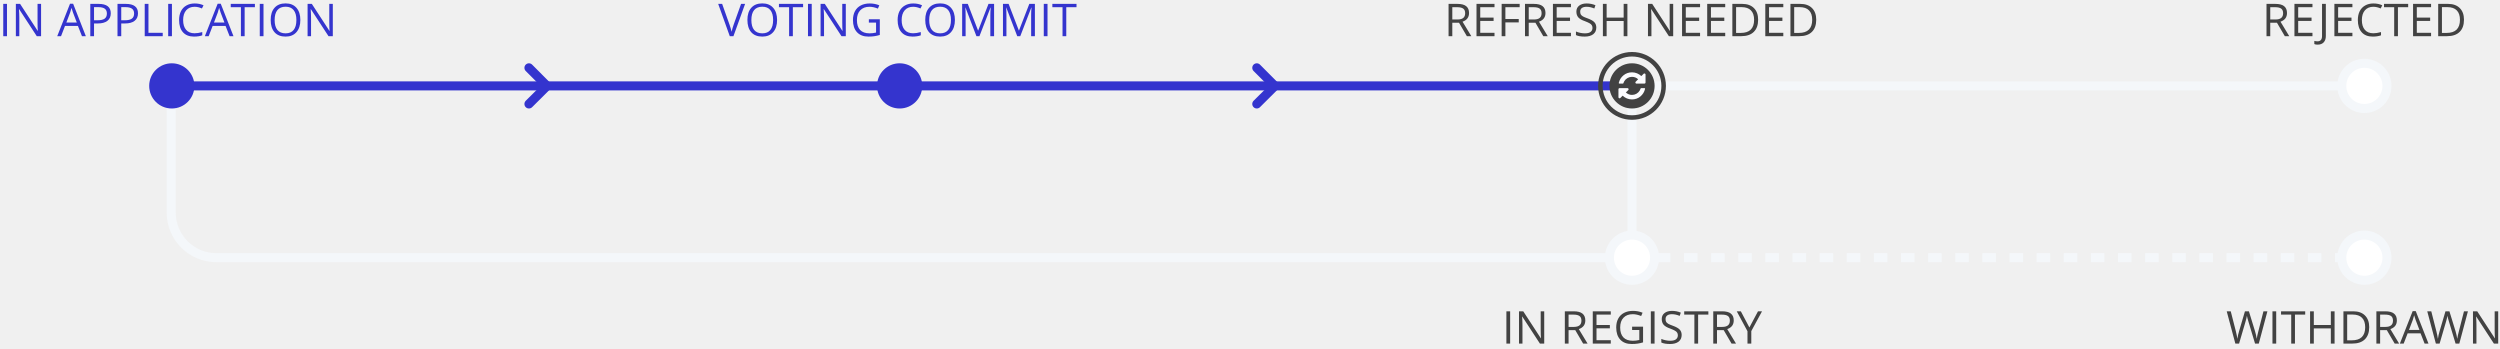
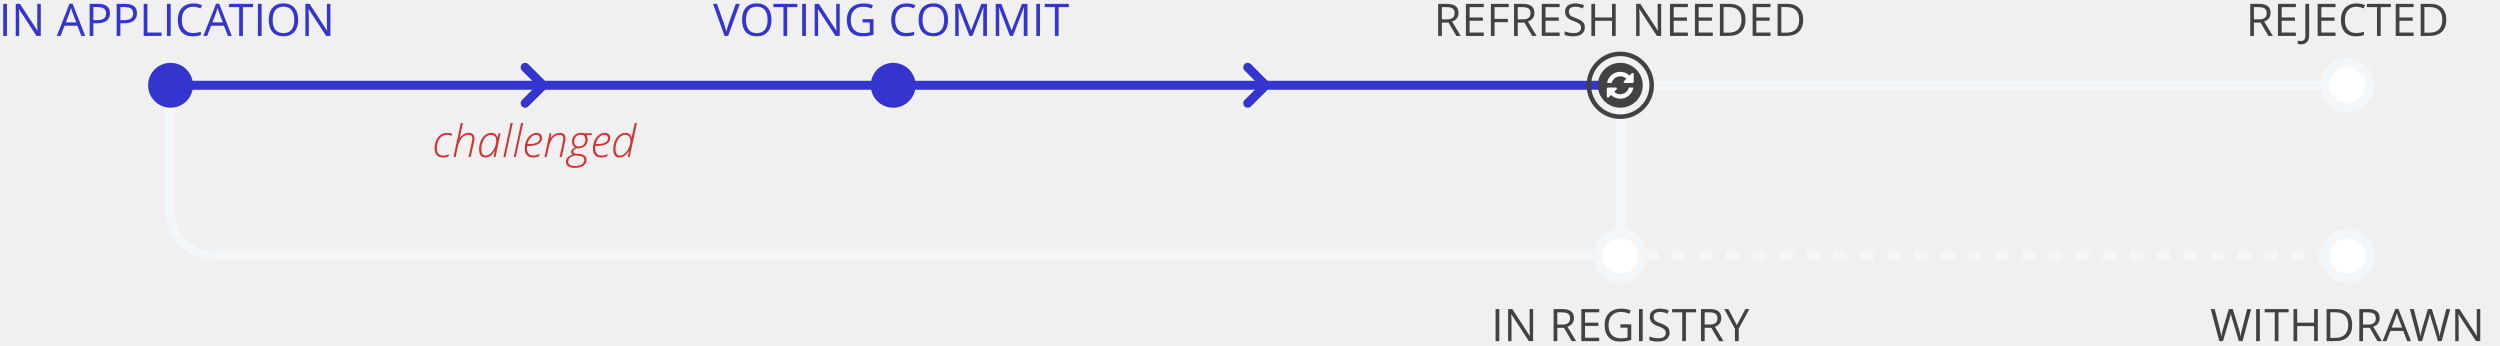
- <svg xmlns="http://www.w3.org/2000/svg" width="553px" height="77px" viewBox="0 0 553 77" version="1.1">
+ <svg xmlns="http://www.w3.org/2000/svg" width="557px" height="77px" viewBox="0 0 557 77" version="1.1">
  <defs />
  <g id="map_reveal_pending" stroke="none" stroke-width="1" fill="none" fill-rule="evenodd">
    <path d="M37.869,19.079 L37.869,47 C37.869,52.523 42.346,57 47.869,57 L361,57" id="Path-2" stroke="#F4F7FA" stroke-width="2" />
    <path d="M38,19 L199.501,19" id="Line-2" stroke="#3434CE" stroke-width="2" stroke-linecap="square" />
+     <text id="challenged" font-family="Open Sans, sans-serif" font-size="10" font-style="italic" font-weight="300" fill="#CE3434">
+       <tspan x="96.332" y="35">challenged</tspan>
+     </text>
    <path d="M198.499,19 L361.501,19" id="Line-2" stroke="#3434CE" stroke-width="2" stroke-linecap="square" />
    <path d="M360.499,19 L522.5,19" id="Line-2" stroke="#F4F7FA" stroke-width="2" stroke-linecap="square" />
    <path d="M361,19 L361,58" id="Line-2" stroke="#F4F7FA" stroke-width="2" stroke-linecap="square" />
    <path d="M361.499,57 L522.504,57" id="Line-2" stroke="#F4F7FA" stroke-width="2" stroke-linecap="square" stroke-dasharray="1,5" />
    <circle id="Oval" fill="#3434CE" cx="38" cy="19" r="5" />
    <circle id="Oval-Copy" fill="#3434CE" cx="199" cy="19" r="5" />
    <circle id="Oval-Copy-2" stroke="#F4F7FA" stroke-width="2" fill="#FFFFFF" cx="361" cy="57" r="5" />
    <circle id="Oval-Copy-3" stroke="#F4F7FA" stroke-width="2" fill="#FFFFFF" cx="523" cy="19" r="5" />
    <circle id="Oval-Copy-3" stroke="#F4F7FA" stroke-width="2" fill="#FFFFFF" cx="523" cy="57" r="5" />
    <text id="IN-APPLICATION" font-family="Open Sans, sans-serif" font-size="10" font-weight="500" fill="#3434CE">
      <tspan x="-0.267" y="8">IN APPLICATION</tspan>
    </text>
    <text id="VOTING-COMMIT" font-family="Open Sans, sans-serif" font-size="10" font-weight="500" fill="#3434CE">
      <tspan x="158.863" y="8">VOTING COMMIT</tspan>
    </text>
    <g id="Group" transform="translate(319, -3)">
      <circle id="Oval" fill="#424242" cx="42" cy="22" r="5" />
      <text id="REFRESH-NEEDED" font-family="Open Sans, sans-serif" font-size="10" font-weight="500" fill="#424242">
        <tspan x="0.437" y="11">REFRESH NEEDED</tspan>
      </text>
      <circle id="Oval-Copy-2" stroke="#424242" cx="42" cy="22" r="7" />
      <g id="refresh-page-option" transform="translate(39, 19)" fill="#FCFCFF" fill-rule="nonzero">
        <path d="M5.919,0.324 C5.87,0.274 5.812,0.25 5.744,0.25 C5.676,0.25 5.618,0.274 5.568,0.324 L5.061,0.827 C4.783,0.565 4.464,0.361 4.105,0.217 C3.746,0.072 3.377,4.10022779e-05 2.997,4.10022779e-05 C2.281,4.10022779e-05 1.657,0.217 1.124,0.65 C0.59,1.083 0.239,1.648 0.07,2.345 L0.07,2.372 C0.07,2.406 0.083,2.436 0.107,2.46 C0.132,2.485 0.161,2.497 0.195,2.497 L0.972,2.497 C1.029,2.497 1.068,2.467 1.089,2.408 C1.198,2.147 1.267,1.995 1.295,1.951 C1.478,1.654 1.719,1.422 2.021,1.253 C2.323,1.083 2.648,0.999 2.997,0.999 C3.52,0.999 3.974,1.177 4.359,1.533 L3.82,2.072 C3.771,2.121 3.746,2.18 3.746,2.248 C3.746,2.315 3.771,2.374 3.82,2.423 C3.87,2.473 3.928,2.497 3.996,2.497 L5.744,2.497 C5.812,2.497 5.87,2.473 5.919,2.423 C5.969,2.374 5.994,2.315 5.994,2.248 L5.994,0.499 C5.994,0.432 5.969,0.373 5.919,0.324 Z" id="Shape" />
        <path d="M5.771,3.496 L5.022,3.496 C4.965,3.496 4.926,3.526 4.905,3.586 C4.796,3.846 4.727,3.998 4.698,4.043 C4.516,4.339 4.274,4.572 3.972,4.741 C3.671,4.91 3.345,4.995 2.997,4.995 C2.744,4.995 2.501,4.948 2.267,4.854 C2.033,4.761 1.824,4.628 1.639,4.456 L2.174,3.922 C2.223,3.872 2.248,3.814 2.248,3.746 C2.248,3.678 2.223,3.62 2.174,3.57 C2.124,3.521 2.066,3.496 1.998,3.496 L0.25,3.496 C0.182,3.496 0.124,3.521 0.074,3.57 C0.025,3.62 0,3.678 0,3.746 L0,5.494 C0,5.562 0.025,5.62 0.074,5.67 C0.124,5.719 0.182,5.744 0.25,5.744 C0.317,5.744 0.376,5.719 0.425,5.67 L0.929,5.166 C1.207,5.432 1.524,5.636 1.879,5.779 C2.234,5.922 2.601,5.994 2.981,5.994 C3.694,5.994 4.316,5.777 4.846,5.344 C5.377,4.911 5.726,4.346 5.892,3.648 C5.895,3.643 5.896,3.634 5.896,3.621 C5.896,3.587 5.884,3.558 5.859,3.533 C5.834,3.509 5.805,3.496 5.771,3.496 Z" id="Shape" />
      </g>
    </g>
    <text id="IN-REGISTRY" font-family="Open Sans, sans-serif" font-size="10" font-weight="normal" fill="#424242">
      <tspan x="332.23" y="76">IN REGISTRY</tspan>
    </text>
    <text id="WITHDRAWN" font-family="Open Sans, sans-serif" font-size="10" font-weight="normal" fill="#424242">
      <tspan x="492.424" y="76">WITHDRAWN</tspan>
    </text>
    <text id="REJECTED" font-family="Open Sans, sans-serif" font-size="10" font-weight="normal" fill="#424242">
      <tspan x="500.366" y="8">REJECTED</tspan>
    </text>
    <polyline id="Path-3" stroke="#3434CE" stroke-width="2" stroke-linecap="round" stroke-linejoin="round" transform="translate(119, 19) rotate(-270) translate(-119, -19) " points="115 21 119.019 17 123 21" />
    <polyline id="Path-3-Copy" stroke="#3434CE" stroke-width="2" stroke-linecap="round" stroke-linejoin="round" transform="translate(280, 19) rotate(-270) translate(-280, -19) " points="276 21 280.019 17 284 21" />
  </g>
</svg>
